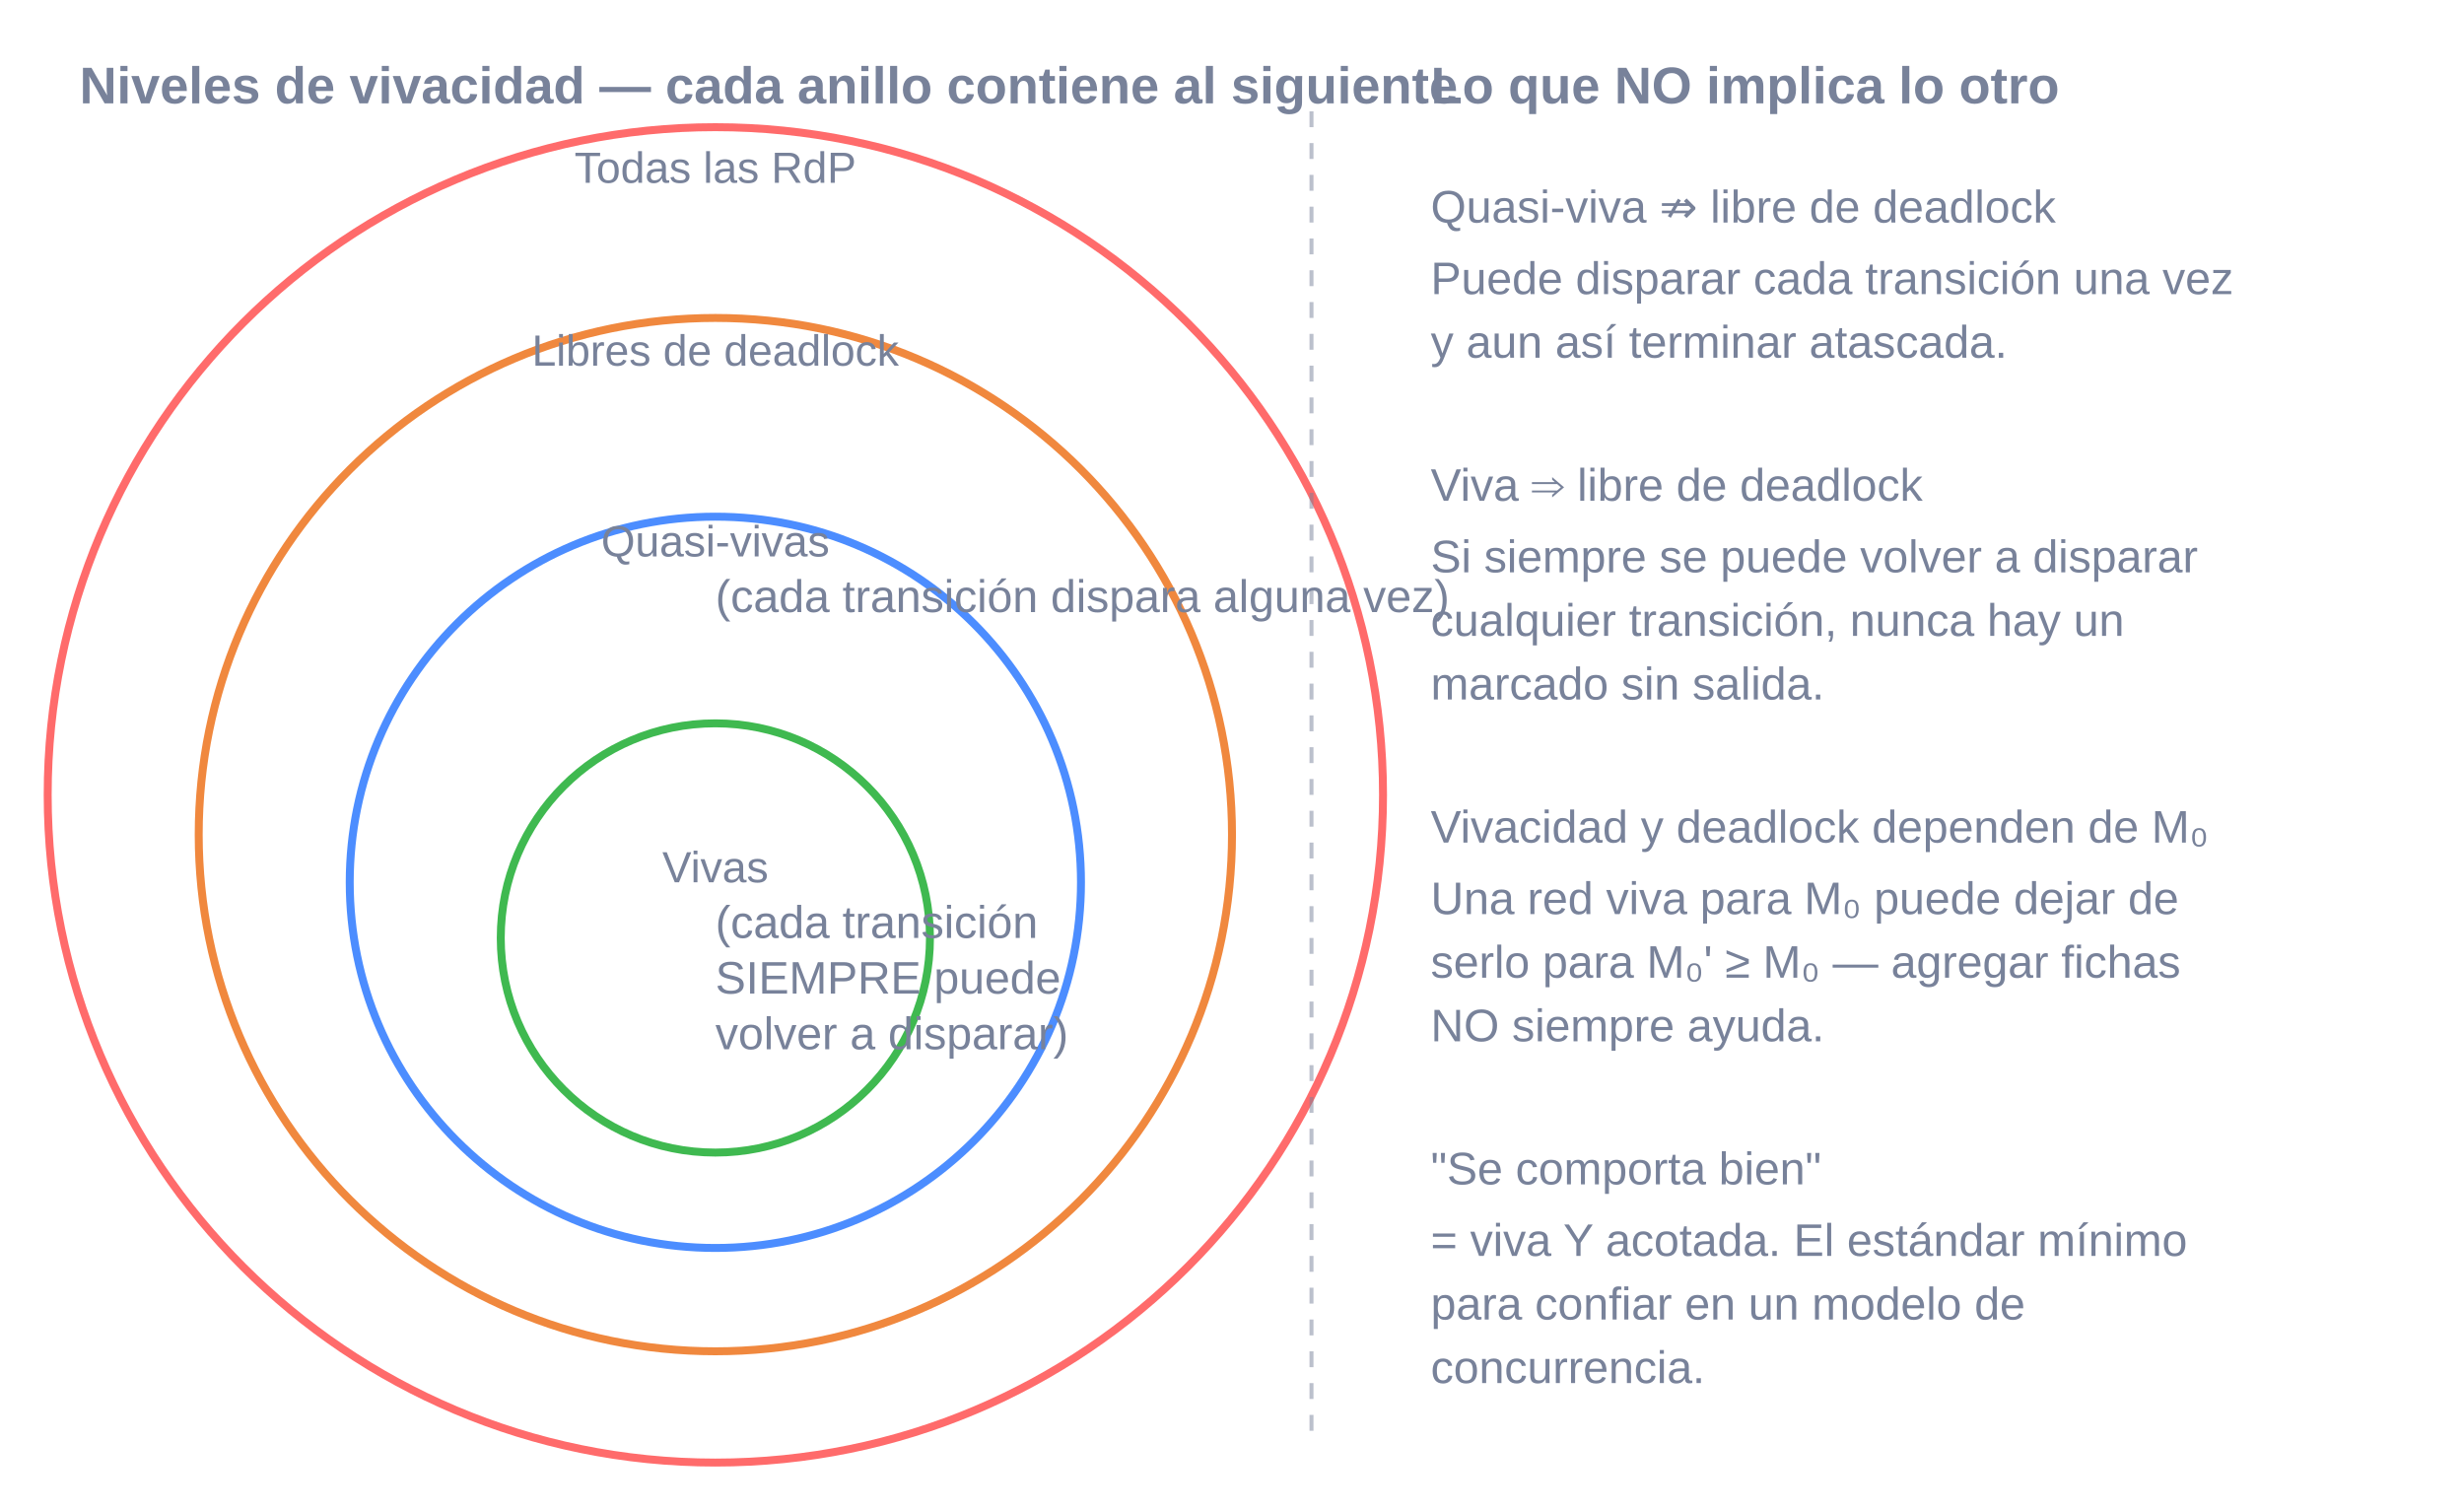
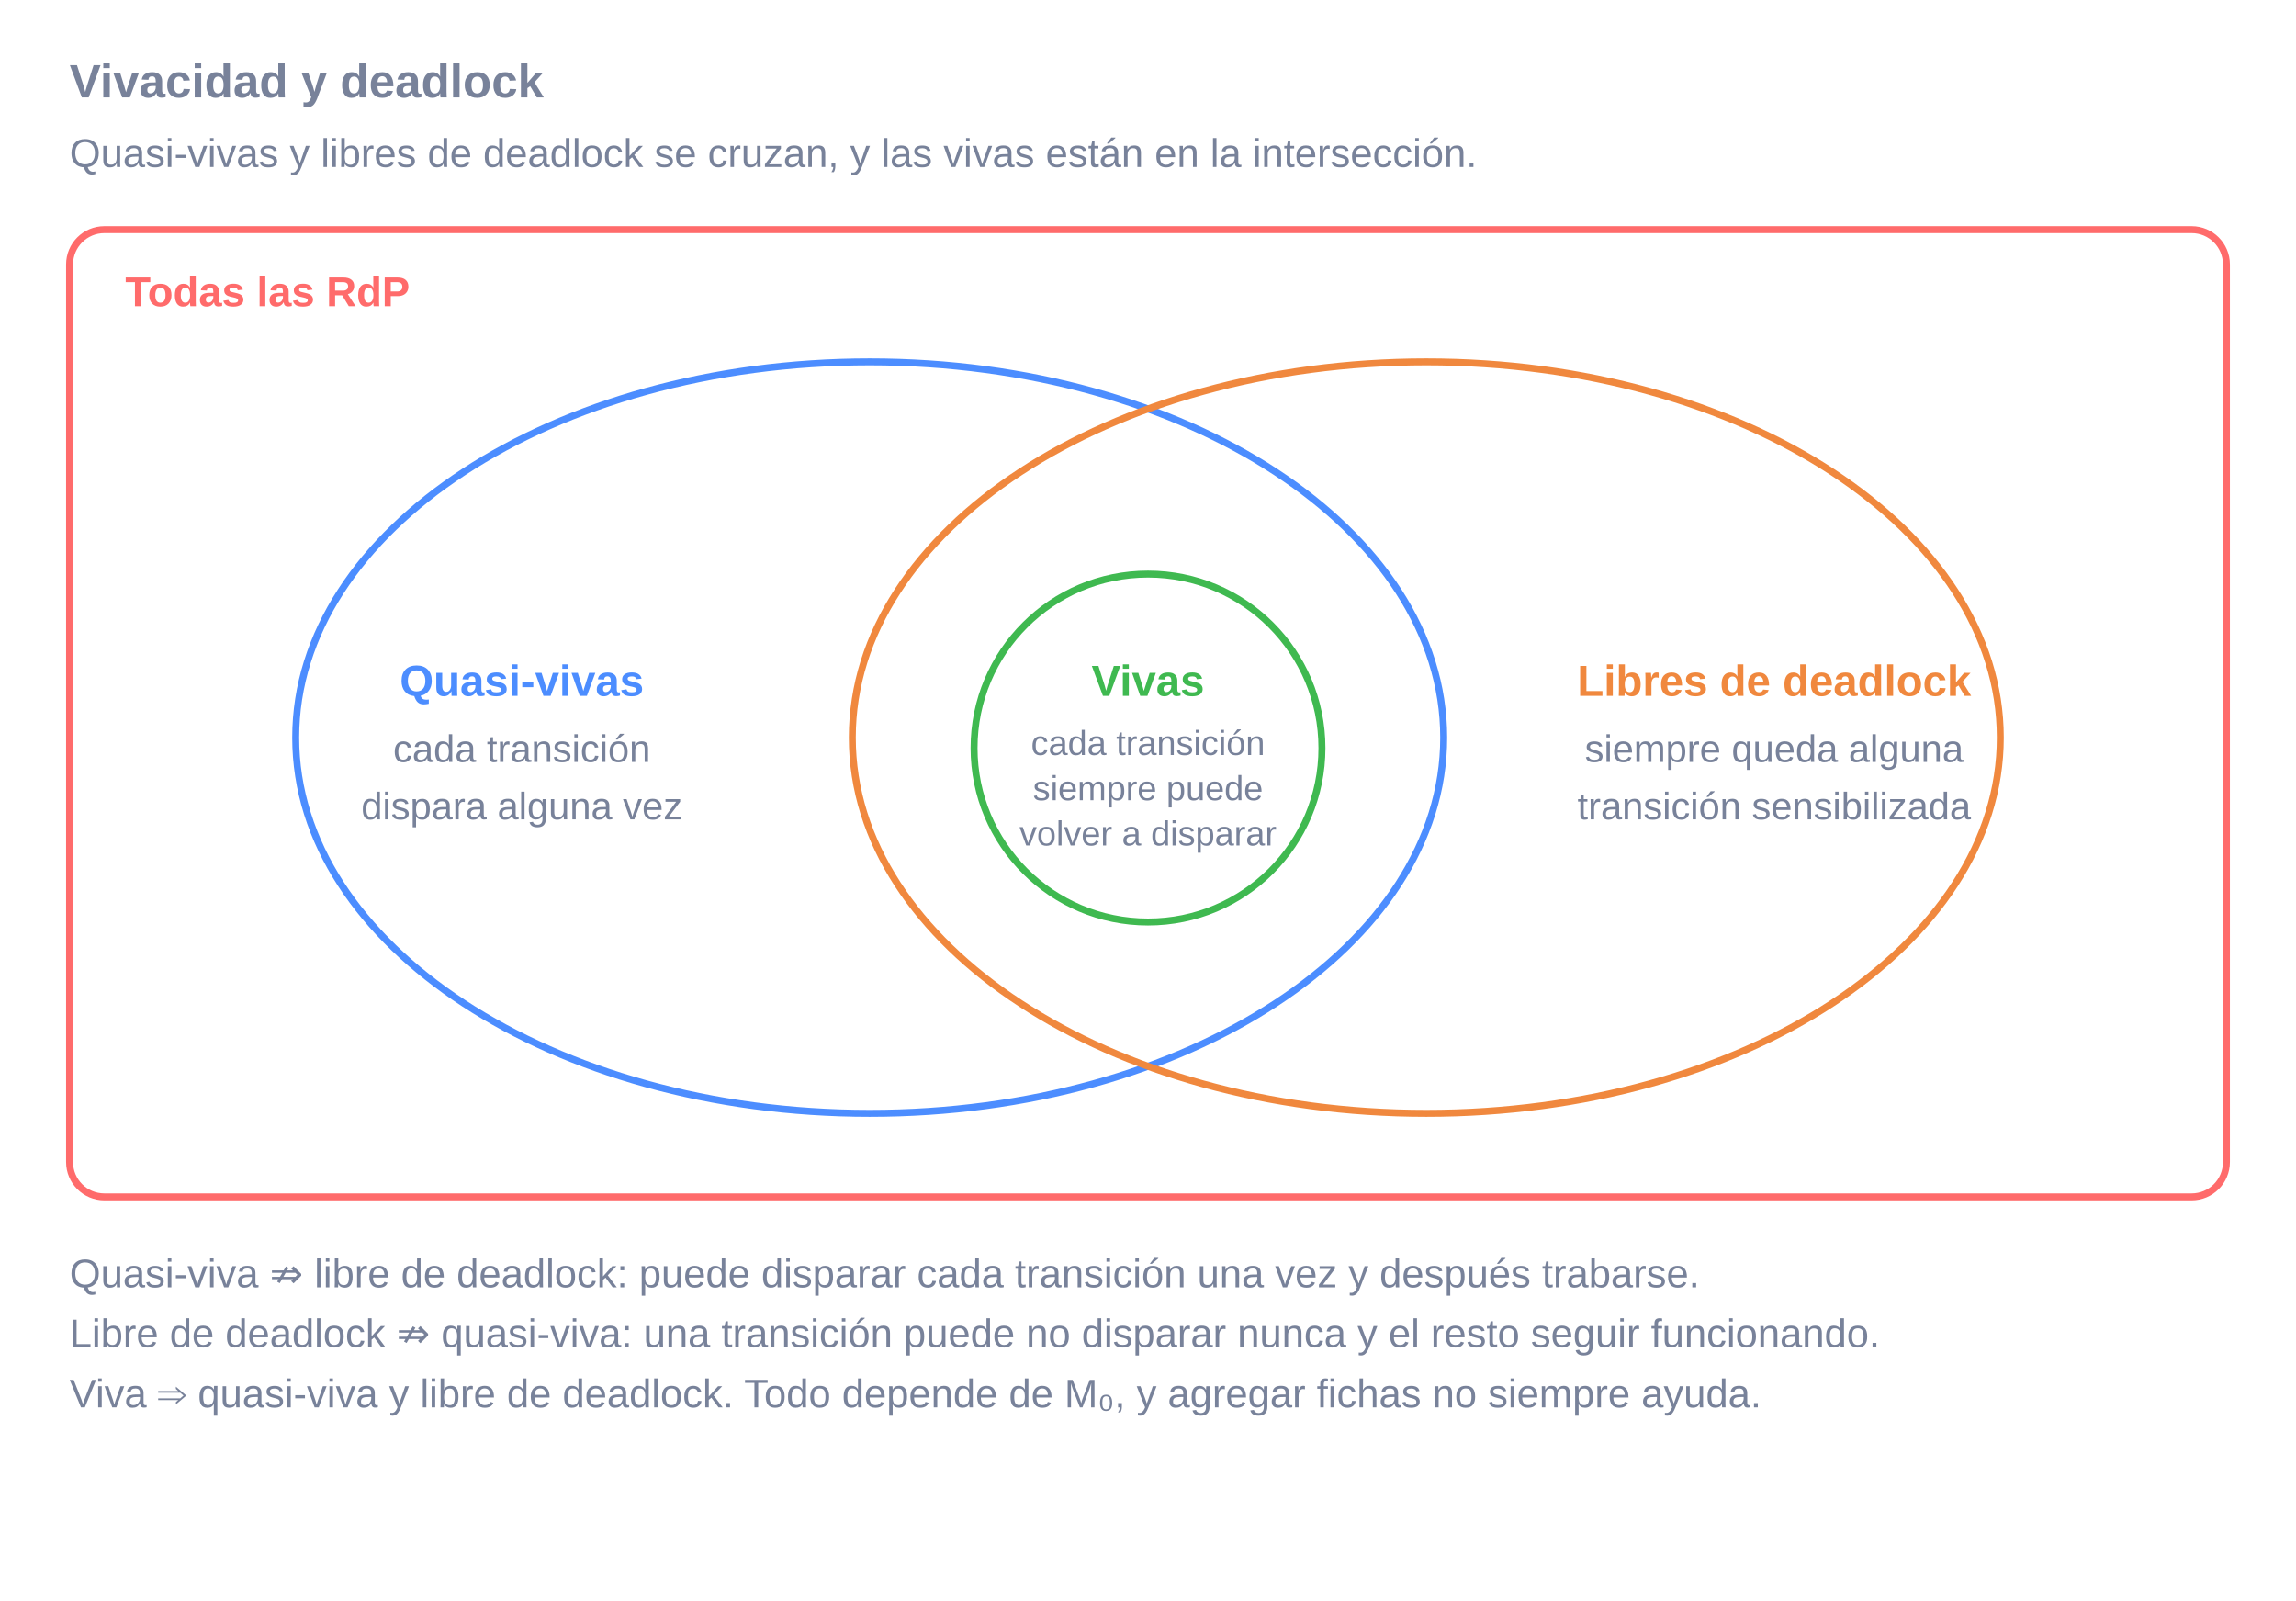
- <svg xmlns="http://www.w3.org/2000/svg" width="620" height="380" viewBox="0 0 620 380" version="1.1">
-   <style>
-     text { font-family: "Segoe UI", "Helvetica Neue", Arial, sans-serif; fill: #78829a; }
-     .tit { font-size: 13px; font-weight: 600; }
-     .cap { font-size: 11.5px; }
-     .lb  { font-size: 11px; text-anchor: middle; }
-     .ring { fill: none; }
-   </style>
-   <text class="tit" x="20" y="26">Niveles de vivacidad — cada anillo contiene al siguiente</text>
-   <circle class="ring" cx="180" cy="200" r="168" stroke="#ff6b6b" stroke-width="2" />
-   <text class="lb" x="180" y="46" fill="#ff6b6b">Todas las RdP</text>
-   <circle class="ring" cx="180" cy="210" r="130" stroke="#f0883e" stroke-width="2" />
-   <text class="lb" x="180" y="92" fill="#f0883e">Libres de deadlock</text>
-   <circle class="ring" cx="180" cy="222" r="92" stroke="#4c8dff" stroke-width="2" />
-   <text class="lb" x="180" y="140" fill="#4c8dff">Quasi-vivas</text>
-   <text class="cap" x="180" y="154" fill="#4c8dff">(cada transición dispara alguna vez)</text>
-   <circle class="ring" cx="180" cy="236" r="54" stroke="#3fb950" stroke-width="2" />
-   <text class="lb" x="180" y="222" fill="#3fb950">Vivas</text>
-   <text class="cap" x="180" y="236" fill="#3fb950">(cada transición</text>
-   <text class="cap" x="180" y="250" fill="#3fb950">SIEMPRE puede</text>
-   <text class="cap" x="180" y="264" fill="#3fb950">volver a disparar)</text>
-   <line x1="330" y1="20" x2="330" y2="360" stroke="#78829a" stroke-width="1" stroke-dasharray="4 4" opacity="0.5" />
-   <text class="tit" x="360" y="26">Lo que NO implica lo otro</text>
-   <text class="cap" x="360" y="56" fill="#4c8dff">Quasi-viva ⇏ libre de deadlock</text>
-   <text class="cap" x="360" y="74">Puede disparar cada transición una vez</text>
-   <text class="cap" x="360" y="90">y aun así terminar atascada.</text>
-   <text class="cap" x="360" y="126" fill="#3fb950">Viva ⇒ libre de deadlock</text>
-   <text class="cap" x="360" y="144">Si siempre se puede volver a disparar</text>
-   <text class="cap" x="360" y="160">cualquier transición, nunca hay un</text>
-   <text class="cap" x="360" y="176">marcado sin salida.</text>
-   <text class="cap" x="360" y="212" fill="#ff6b6b">Vivacidad y deadlock dependen de M₀</text>
-   <text class="cap" x="360" y="230">Una red viva para M₀ puede dejar de</text>
-   <text class="cap" x="360" y="246">serlo para M₀' ≥ M₀ — agregar fichas</text>
-   <text class="cap" x="360" y="262">NO siempre ayuda.</text>
-   <text class="cap" x="360" y="298" fill="#c86bd8">"Se comporta bien"</text>
-   <text class="cap" x="360" y="316">= viva Y acotada. El estándar mínimo</text>
-   <text class="cap" x="360" y="332">para confiar en un modelo de</text>
-   <text class="cap" x="360" y="348">concurrencia.</text>
+ <svg xmlns="http://www.w3.org/2000/svg" width="660" height="460" viewBox="0 0 660 460" version="1.1">
+   <style>text { font-family: "Segoe UI", "Helvetica Neue", Arial, sans-serif; }</style>
+   <defs />
+   <text x="20.0" y="28.0" text-anchor="start" style="font-size:13.5px;fill:#78829a;font-weight:600">Vivacidad y deadlock</text>
+   <text x="20.0" y="48.0" text-anchor="start" style="font-size:11.5px;fill:#78829a">Quasi-vivas y libres de deadlock se cruzan, y las vivas están en la intersección.</text>
+   <rect x="20.0" y="66.0" width="620.0" height="278.0" rx="10" fill="none" stroke="#ff6b6b" stroke-width="2" />
+   <text x="36.0" y="88.0" text-anchor="start" style="font-size:12px;fill:#ff6b6b;font-weight:600">Todas las RdP</text>
+   <ellipse cx="250" cy="212" rx="165" ry="108" fill="none" stroke="#4c8dff" stroke-width="2" />
+   <ellipse cx="410" cy="212" rx="165" ry="108" fill="none" stroke="#f0883e" stroke-width="2" />
+   <text x="150.0" y="200.0" text-anchor="middle" style="font-size:12.5px;fill:#4c8dff;font-weight:600">Quasi-vivas</text>
+   <text x="150.0" y="219.0" text-anchor="middle" style="font-size:11px;fill:#78829a">cada transición</text>
+   <text x="150.0" y="235.5" text-anchor="middle" style="font-size:11px;fill:#78829a">dispara alguna vez</text>
+   <text x="510.0" y="200.0" text-anchor="middle" style="font-size:12.5px;fill:#f0883e;font-weight:600">Libres de deadlock</text>
+   <text x="510.0" y="219.0" text-anchor="middle" style="font-size:11px;fill:#78829a">siempre queda alguna</text>
+   <text x="510.0" y="235.5" text-anchor="middle" style="font-size:11px;fill:#78829a">transición sensibilizada</text>
+   <circle cx="330" cy="215" r="50" fill="none" stroke="#3fb950" stroke-width="2" />
+   <text x="330.0" y="200.0" text-anchor="middle" style="font-size:12.5px;fill:#3fb950;font-weight:600">Vivas</text>
+   <text x="330.0" y="217.0" text-anchor="middle" style="font-size:10px;fill:#78829a">cada transición</text>
+   <text x="330.0" y="230.0" text-anchor="middle" style="font-size:10px;fill:#78829a">siempre puede</text>
+   <text x="330.0" y="243.0" text-anchor="middle" style="font-size:10px;fill:#78829a">volver a disparar</text>
+   <text x="20.0" y="370.0" text-anchor="start" style="font-size:11.5px;fill:#78829a">Quasi-viva ⇏ libre de deadlock: puede disparar cada transición una vez y después trabarse.</text>
+   <text x="20.0" y="387.2" text-anchor="start" style="font-size:11.5px;fill:#78829a">Libre de deadlock ⇏ quasi-viva: una transición puede no disparar nunca y el resto seguir funcionando.</text>
+   <text x="20.0" y="404.5" text-anchor="start" style="font-size:11.5px;fill:#78829a">Viva ⇒ quasi-viva y libre de deadlock. Todo depende de M₀, y agregar fichas no siempre ayuda.</text>
</svg>
